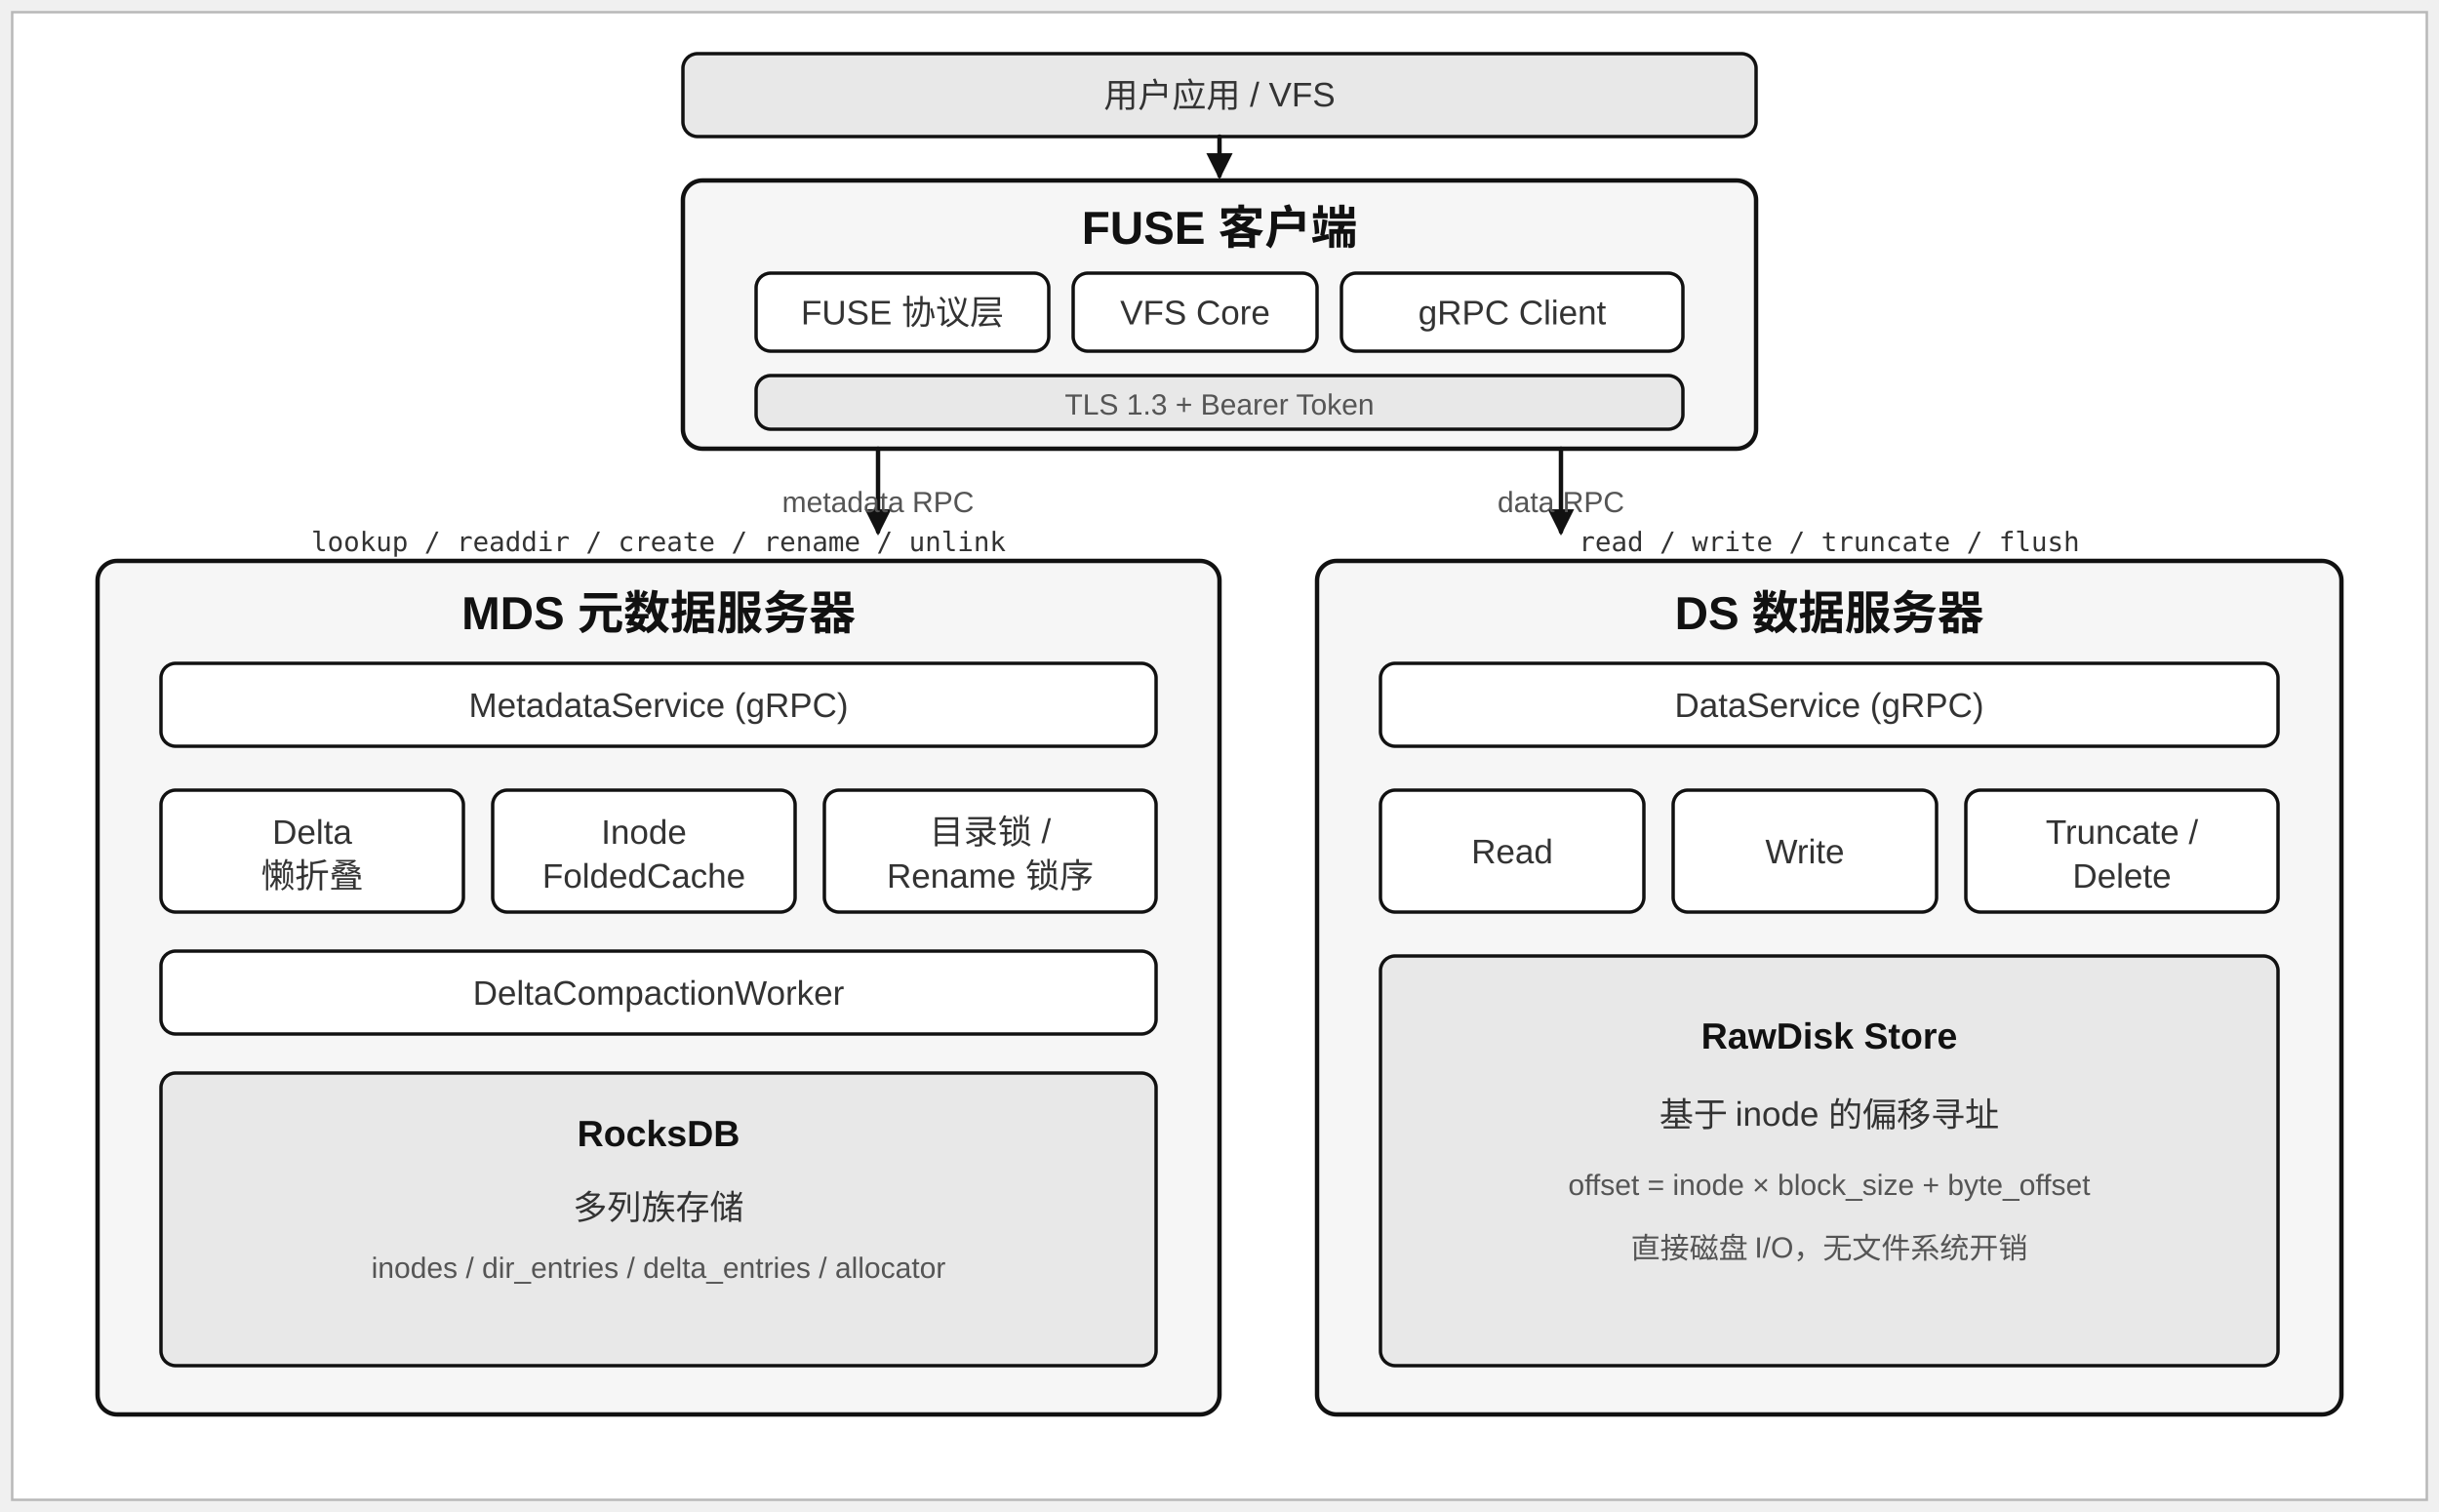
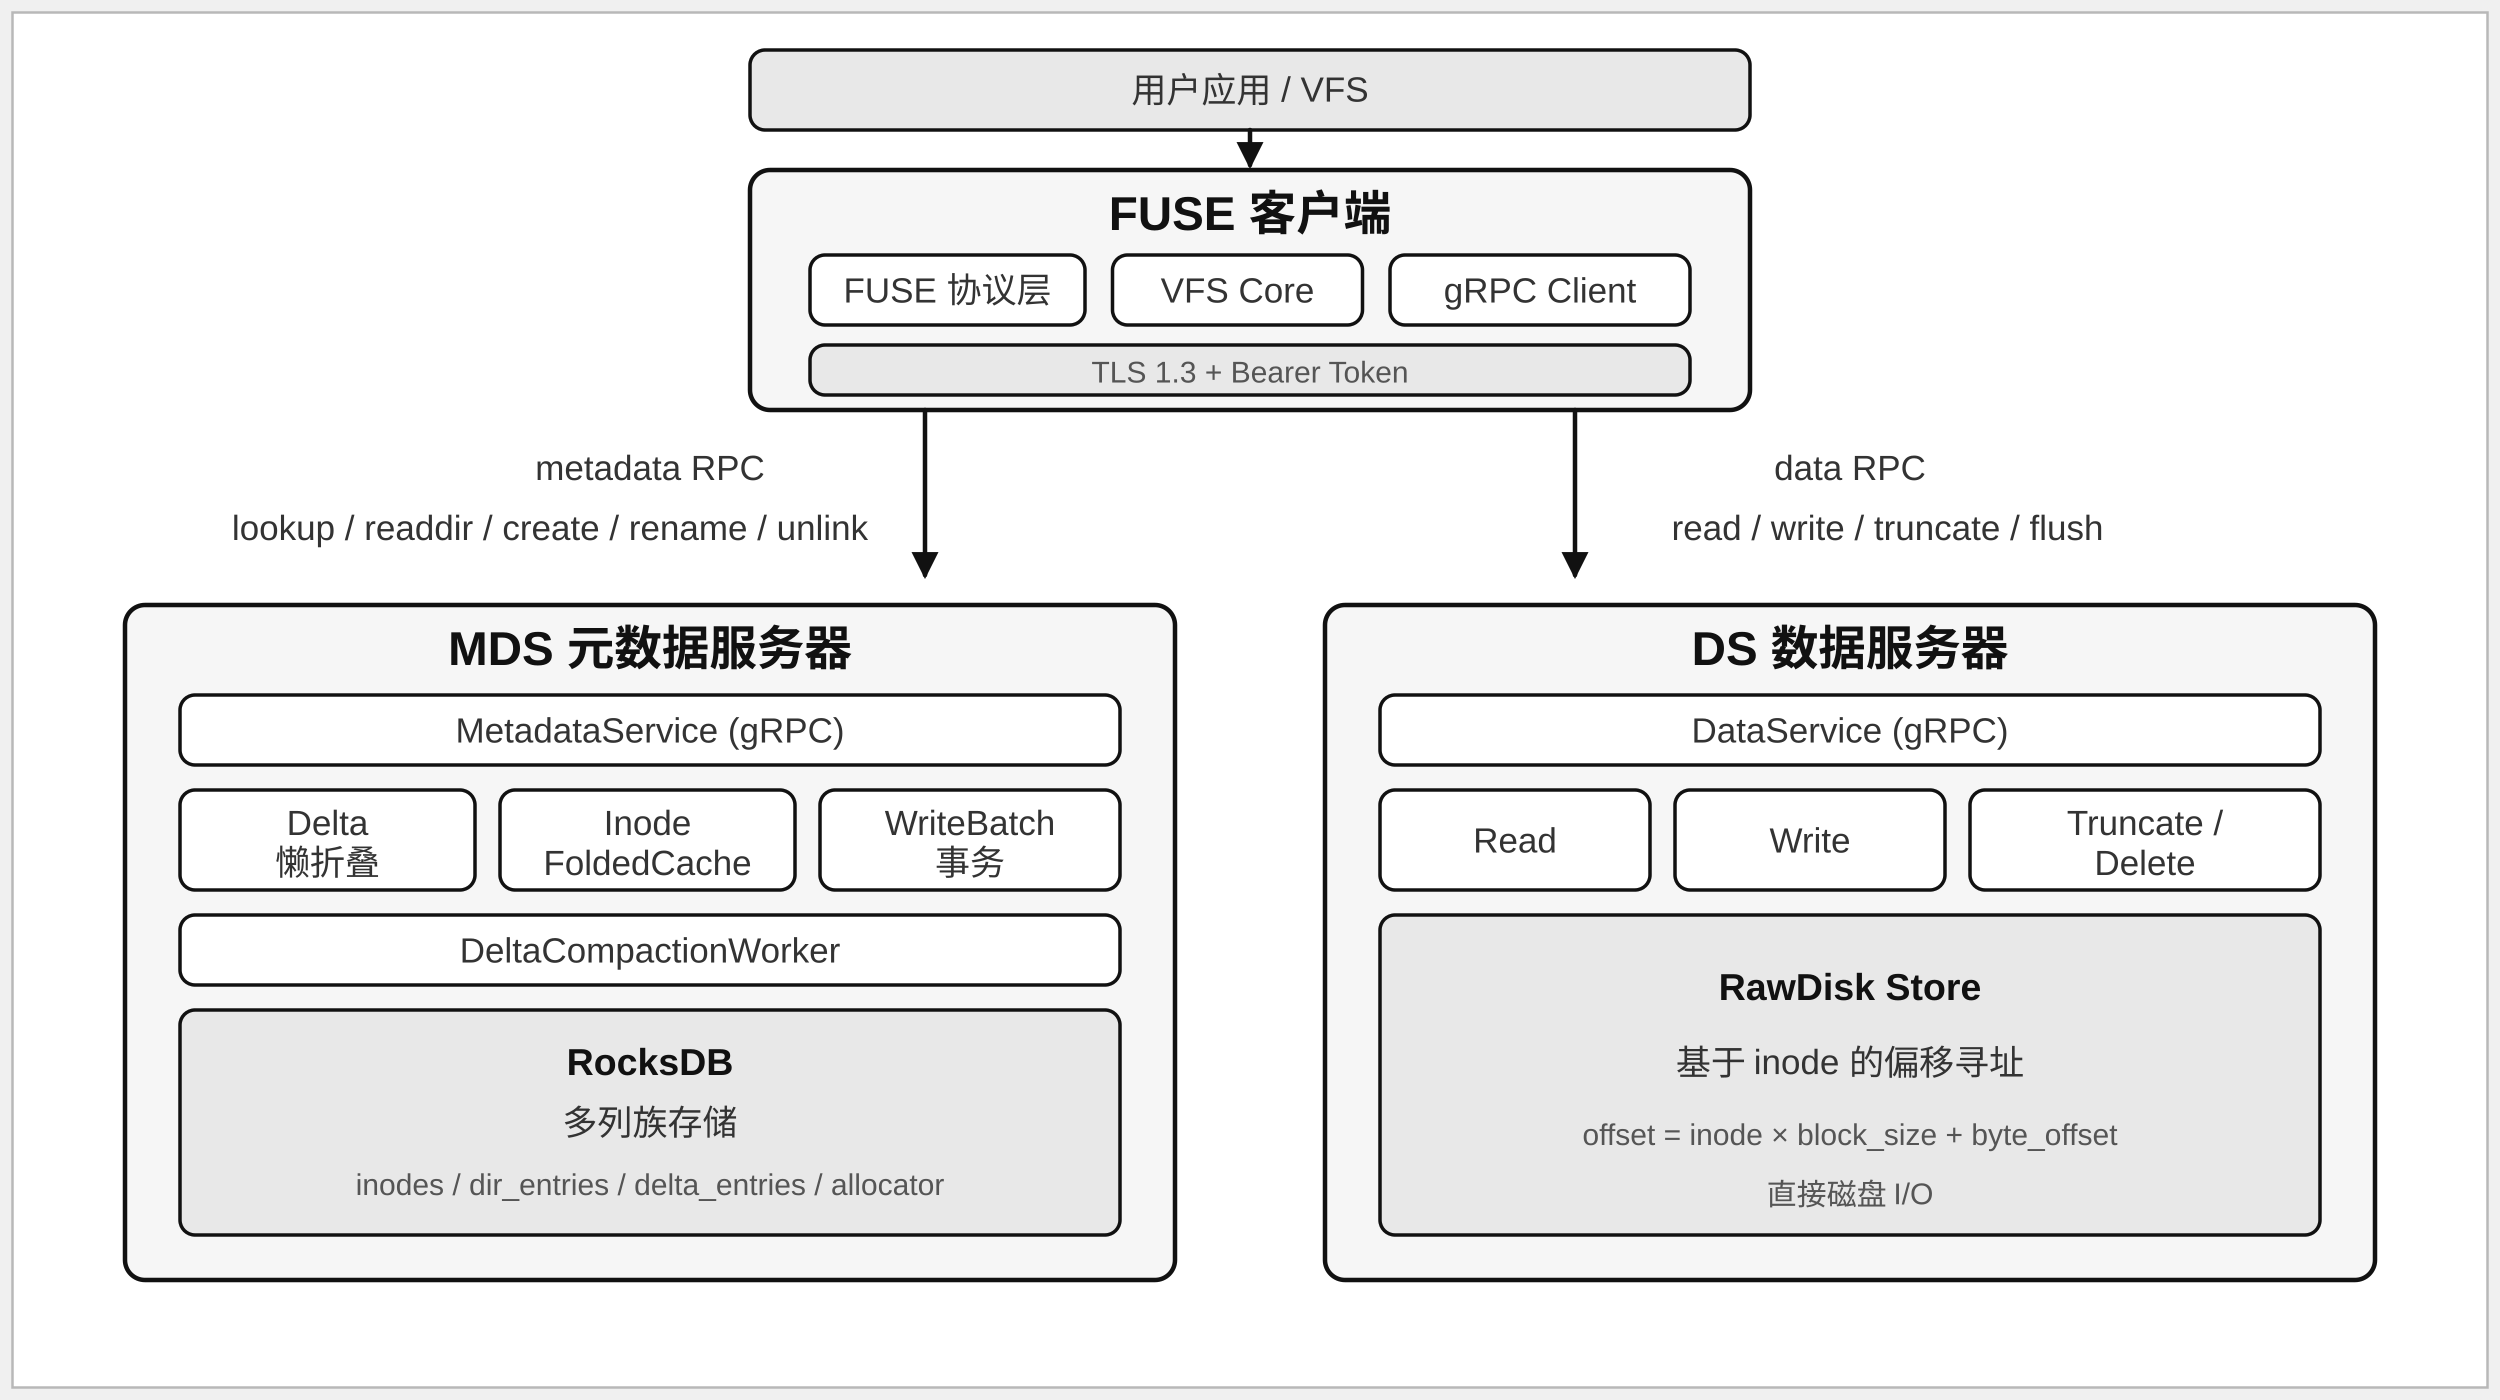
- <svg xmlns="http://www.w3.org/2000/svg" width="1000" height="620" viewBox="0 0 1000 620" role="img" aria-labelledby="desc">
+ <svg xmlns="http://www.w3.org/2000/svg" width="1000" height="560" viewBox="0 0 1000 560" role="img" aria-labelledby="desc">
  <defs>
    <style>
      .frame { fill: #ffffff; stroke: #b8b8b8; stroke-width: 1px; }
      .component {
        fill: #f6f6f6;
        stroke: #111111;
        stroke-width: 1.8px;
        rx: 8px;
      }
      .inner {
        fill: #ffffff;
        stroke: #111111;
        stroke-width: 1.4px;
        rx: 6px;
      }
      .inner-dark {
        fill: #e8e8e8;
        stroke: #111111;
        stroke-width: 1.4px;
        rx: 6px;
      }
-       .title, .mid, .small, .tiny, .mono {
+       .title, .mid, .small, .tiny, .label {
        font-family: "Noto Sans SC", "PingFang SC", "Microsoft YaHei", Arial, sans-serif;
      }
      .title { font-size: 19px; font-weight: 700; fill: #111111; }
      .mid { font-size: 15px; fill: #111111; font-weight: 700; }
      .small { font-size: 14px; fill: #333333; }
      .tiny { font-size: 12px; fill: #555555; }
-       .mono {
-         font-family: "JetBrains Mono", "SF Mono", "Menlo", monospace;
-         font-size: 11px;
-         fill: #333333;
-       }
+       .label { font-size: 14px; fill: #333333; }
      .arrow {
        fill: none;
        stroke: #111111;
        stroke-width: 1.8px;
        stroke-linecap: round;
        stroke-linejoin: round;
        marker-end: url(#arr);
      }
-       .arrow-both {
-         fill: none;
-         stroke: #111111;
-         stroke-width: 1.8px;
-         stroke-linecap: round;
-         stroke-linejoin: round;
-         marker-start: url(#arr-rev);
-         marker-end: url(#arr);
-       }
    </style>
    <marker id="arr" viewBox="0 0 10 10" refX="8.5" refY="5" markerWidth="6" markerHeight="6" orient="auto">
      <path d="M0,0 L10,5 L0,10 Z" fill="#111111" />
    </marker>
-     <marker id="arr-rev" viewBox="0 0 10 10" refX="1.5" refY="5" markerWidth="6" markerHeight="6" orient="auto">
-       <path d="M10,0 L0,5 L10,10 Z" fill="#111111" />
-     </marker>
  </defs>
-   <rect x="5" y="5" width="990" height="610" class="frame" />
-   <rect x="280" y="22" width="440" height="34" class="inner-dark" />
-   <text x="500" y="44" text-anchor="middle" class="small">用户应用 / VFS</text>
-   <path d="M500 56 V72" class="arrow" />
-   <rect x="280" y="74" width="440" height="110" class="component" />
-   <text x="500" y="100" text-anchor="middle" class="title">FUSE 客户端</text>
-   <rect x="310" y="112" width="120" height="32" class="inner" />
-   <text x="370" y="133" text-anchor="middle" class="small">FUSE 协议层</text>
-   <rect x="440" y="112" width="100" height="32" class="inner" />
-   <text x="490" y="133" text-anchor="middle" class="small">VFS Core</text>
-   <rect x="550" y="112" width="140" height="32" class="inner" />
-   <text x="620" y="133" text-anchor="middle" class="small">gRPC Client</text>
-   <rect x="310" y="154" width="380" height="22" class="inner-dark" />
-   <text x="500" y="170" text-anchor="middle" class="tiny">TLS 1.3 + Bearer Token</text>
-   <path d="M360 184 V218" class="arrow" />
-   <text x="360" y="210" text-anchor="middle" class="tiny">metadata RPC</text>
-   <path d="M640 184 V218" class="arrow" />
-   <text x="640" y="210" text-anchor="middle" class="tiny">data RPC</text>
-   <rect x="40" y="230" width="460" height="350" class="component" />
-   <text x="270" y="258" text-anchor="middle" class="title">MDS 元数据服务器</text>
-   <rect x="66" y="272" width="408" height="34" class="inner" />
-   <text x="270" y="294" text-anchor="middle" class="small">MetadataService (gRPC)</text>
-   <rect x="66" y="324" width="124" height="50" class="inner" />
-   <text x="128" y="346" text-anchor="middle" class="small">Delta</text>
-   <text x="128" y="364" text-anchor="middle" class="small">懒折叠</text>
-   <rect x="202" y="324" width="124" height="50" class="inner" />
-   <text x="264" y="346" text-anchor="middle" class="small">Inode</text>
-   <text x="264" y="364" text-anchor="middle" class="small">FoldedCache</text>
-   <rect x="338" y="324" width="136" height="50" class="inner" />
-   <text x="406" y="346" text-anchor="middle" class="small">目录锁 /</text>
-   <text x="406" y="364" text-anchor="middle" class="small">Rename 锁序</text>
-   <rect x="66" y="390" width="408" height="34" class="inner" />
-   <text x="270" y="412" text-anchor="middle" class="small">DeltaCompactionWorker</text>
-   <rect x="66" y="440" width="408" height="120" class="inner-dark" />
-   <text x="270" y="470" text-anchor="middle" class="mid">RocksDB</text>
-   <text x="270" y="500" text-anchor="middle" class="small">多列族存储</text>
-   <text x="270" y="524" text-anchor="middle" class="tiny">inodes / dir_entries / delta_entries / allocator</text>
-   <rect x="540" y="230" width="420" height="350" class="component" />
-   <text x="750" y="258" text-anchor="middle" class="title">DS 数据服务器</text>
-   <rect x="566" y="272" width="368" height="34" class="inner" />
-   <text x="750" y="294" text-anchor="middle" class="small">DataService (gRPC)</text>
-   <rect x="566" y="324" width="108" height="50" class="inner" />
-   <text x="620" y="354" text-anchor="middle" class="small">Read</text>
-   <rect x="686" y="324" width="108" height="50" class="inner" />
-   <text x="740" y="354" text-anchor="middle" class="small">Write</text>
-   <rect x="806" y="324" width="128" height="50" class="inner" />
-   <text x="870" y="346" text-anchor="middle" class="small">Truncate /</text>
-   <text x="870" y="364" text-anchor="middle" class="small">Delete</text>
-   <rect x="566" y="392" width="368" height="168" class="inner-dark" />
-   <text x="750" y="430" text-anchor="middle" class="mid">RawDisk Store</text>
-   <text x="750" y="462" text-anchor="middle" class="small">基于 inode 的偏移寻址</text>
-   <text x="750" y="490" text-anchor="middle" class="tiny">offset = inode × block_size + byte_offset</text>
-   <text x="750" y="516" text-anchor="middle" class="tiny">直接磁盘 I/O，无文件系统开销</text>
-   <text x="270" y="226" text-anchor="middle" class="mono">lookup / readdir / create / rename / unlink</text>
-   <text x="750" y="226" text-anchor="middle" class="mono">read / write / truncate / flush</text>
+   <rect x="5" y="5" width="990" height="550" class="frame" />
+   <rect x="300" y="20" width="400" height="32" class="inner-dark" />
+   <text x="500" y="41" text-anchor="middle" class="small">用户应用 / VFS</text>
+   <path d="M500 52 V66" class="arrow" />
+   <rect x="300" y="68" width="400" height="96" class="component" />
+   <text x="500" y="92" text-anchor="middle" class="title">FUSE 客户端</text>
+   <rect x="324" y="102" width="110" height="28" class="inner" />
+   <text x="379" y="121" text-anchor="middle" class="small">FUSE 协议层</text>
+   <rect x="445" y="102" width="100" height="28" class="inner" />
+   <text x="495" y="121" text-anchor="middle" class="small">VFS Core</text>
+   <rect x="556" y="102" width="120" height="28" class="inner" />
+   <text x="616" y="121" text-anchor="middle" class="small">gRPC Client</text>
+   <rect x="324" y="138" width="352" height="20" class="inner-dark" />
+   <text x="500" y="153" text-anchor="middle" class="tiny">TLS 1.3 + Bearer Token</text>
+   <path d="M370 164 V230" class="arrow" />
+   <path d="M630 164 V230" class="arrow" />
+   <text x="260" y="192" text-anchor="middle" class="label">metadata RPC</text>
+   <text x="740" y="192" text-anchor="middle" class="label">data RPC</text>
+   <text x="220" y="216" text-anchor="middle" class="label">lookup / readdir / create / rename / unlink</text>
+   <text x="755" y="216" text-anchor="middle" class="label">read / write / truncate / flush</text>
+   <rect x="50" y="242" width="420" height="270" class="component" />
+   <text x="260" y="266" text-anchor="middle" class="title">MDS 元数据服务器</text>
+   <rect x="72" y="278" width="376" height="28" class="inner" />
+   <text x="260" y="297" text-anchor="middle" class="small">MetadataService (gRPC)</text>
+   <rect x="72" y="316" width="118" height="40" class="inner" />
+   <text x="131" y="334" text-anchor="middle" class="small">Delta</text>
+   <text x="131" y="350" text-anchor="middle" class="small">懒折叠</text>
+   <rect x="200" y="316" width="118" height="40" class="inner" />
+   <text x="259" y="334" text-anchor="middle" class="small">Inode</text>
+   <text x="259" y="350" text-anchor="middle" class="small">FoldedCache</text>
+   <rect x="328" y="316" width="120" height="40" class="inner" />
+   <text x="388" y="334" text-anchor="middle" class="small">WriteBatch</text>
+   <text x="388" y="350" text-anchor="middle" class="small">事务</text>
+   <rect x="72" y="366" width="376" height="28" class="inner" />
+   <text x="260" y="385" text-anchor="middle" class="small">DeltaCompactionWorker</text>
+   <rect x="72" y="404" width="376" height="90" class="inner-dark" />
+   <text x="260" y="430" text-anchor="middle" class="mid">RocksDB</text>
+   <text x="260" y="454" text-anchor="middle" class="small">多列族存储</text>
+   <text x="260" y="478" text-anchor="middle" class="tiny">inodes / dir_entries / delta_entries / allocator</text>
+   <rect x="530" y="242" width="420" height="270" class="component" />
+   <text x="740" y="266" text-anchor="middle" class="title">DS 数据服务器</text>
+   <rect x="552" y="278" width="376" height="28" class="inner" />
+   <text x="740" y="297" text-anchor="middle" class="small">DataService (gRPC)</text>
+   <rect x="552" y="316" width="108" height="40" class="inner" />
+   <text x="606" y="341" text-anchor="middle" class="small">Read</text>
+   <rect x="670" y="316" width="108" height="40" class="inner" />
+   <text x="724" y="341" text-anchor="middle" class="small">Write</text>
+   <rect x="788" y="316" width="140" height="40" class="inner" />
+   <text x="858" y="334" text-anchor="middle" class="small">Truncate /</text>
+   <text x="858" y="350" text-anchor="middle" class="small">Delete</text>
+   <rect x="552" y="366" width="376" height="128" class="inner-dark" />
+   <text x="740" y="400" text-anchor="middle" class="mid">RawDisk Store</text>
+   <text x="740" y="430" text-anchor="middle" class="small">基于 inode 的偏移寻址</text>
+   <text x="740" y="458" text-anchor="middle" class="tiny">offset = inode × block_size + byte_offset</text>
+   <text x="740" y="482" text-anchor="middle" class="tiny">直接磁盘 I/O</text>
</svg>
